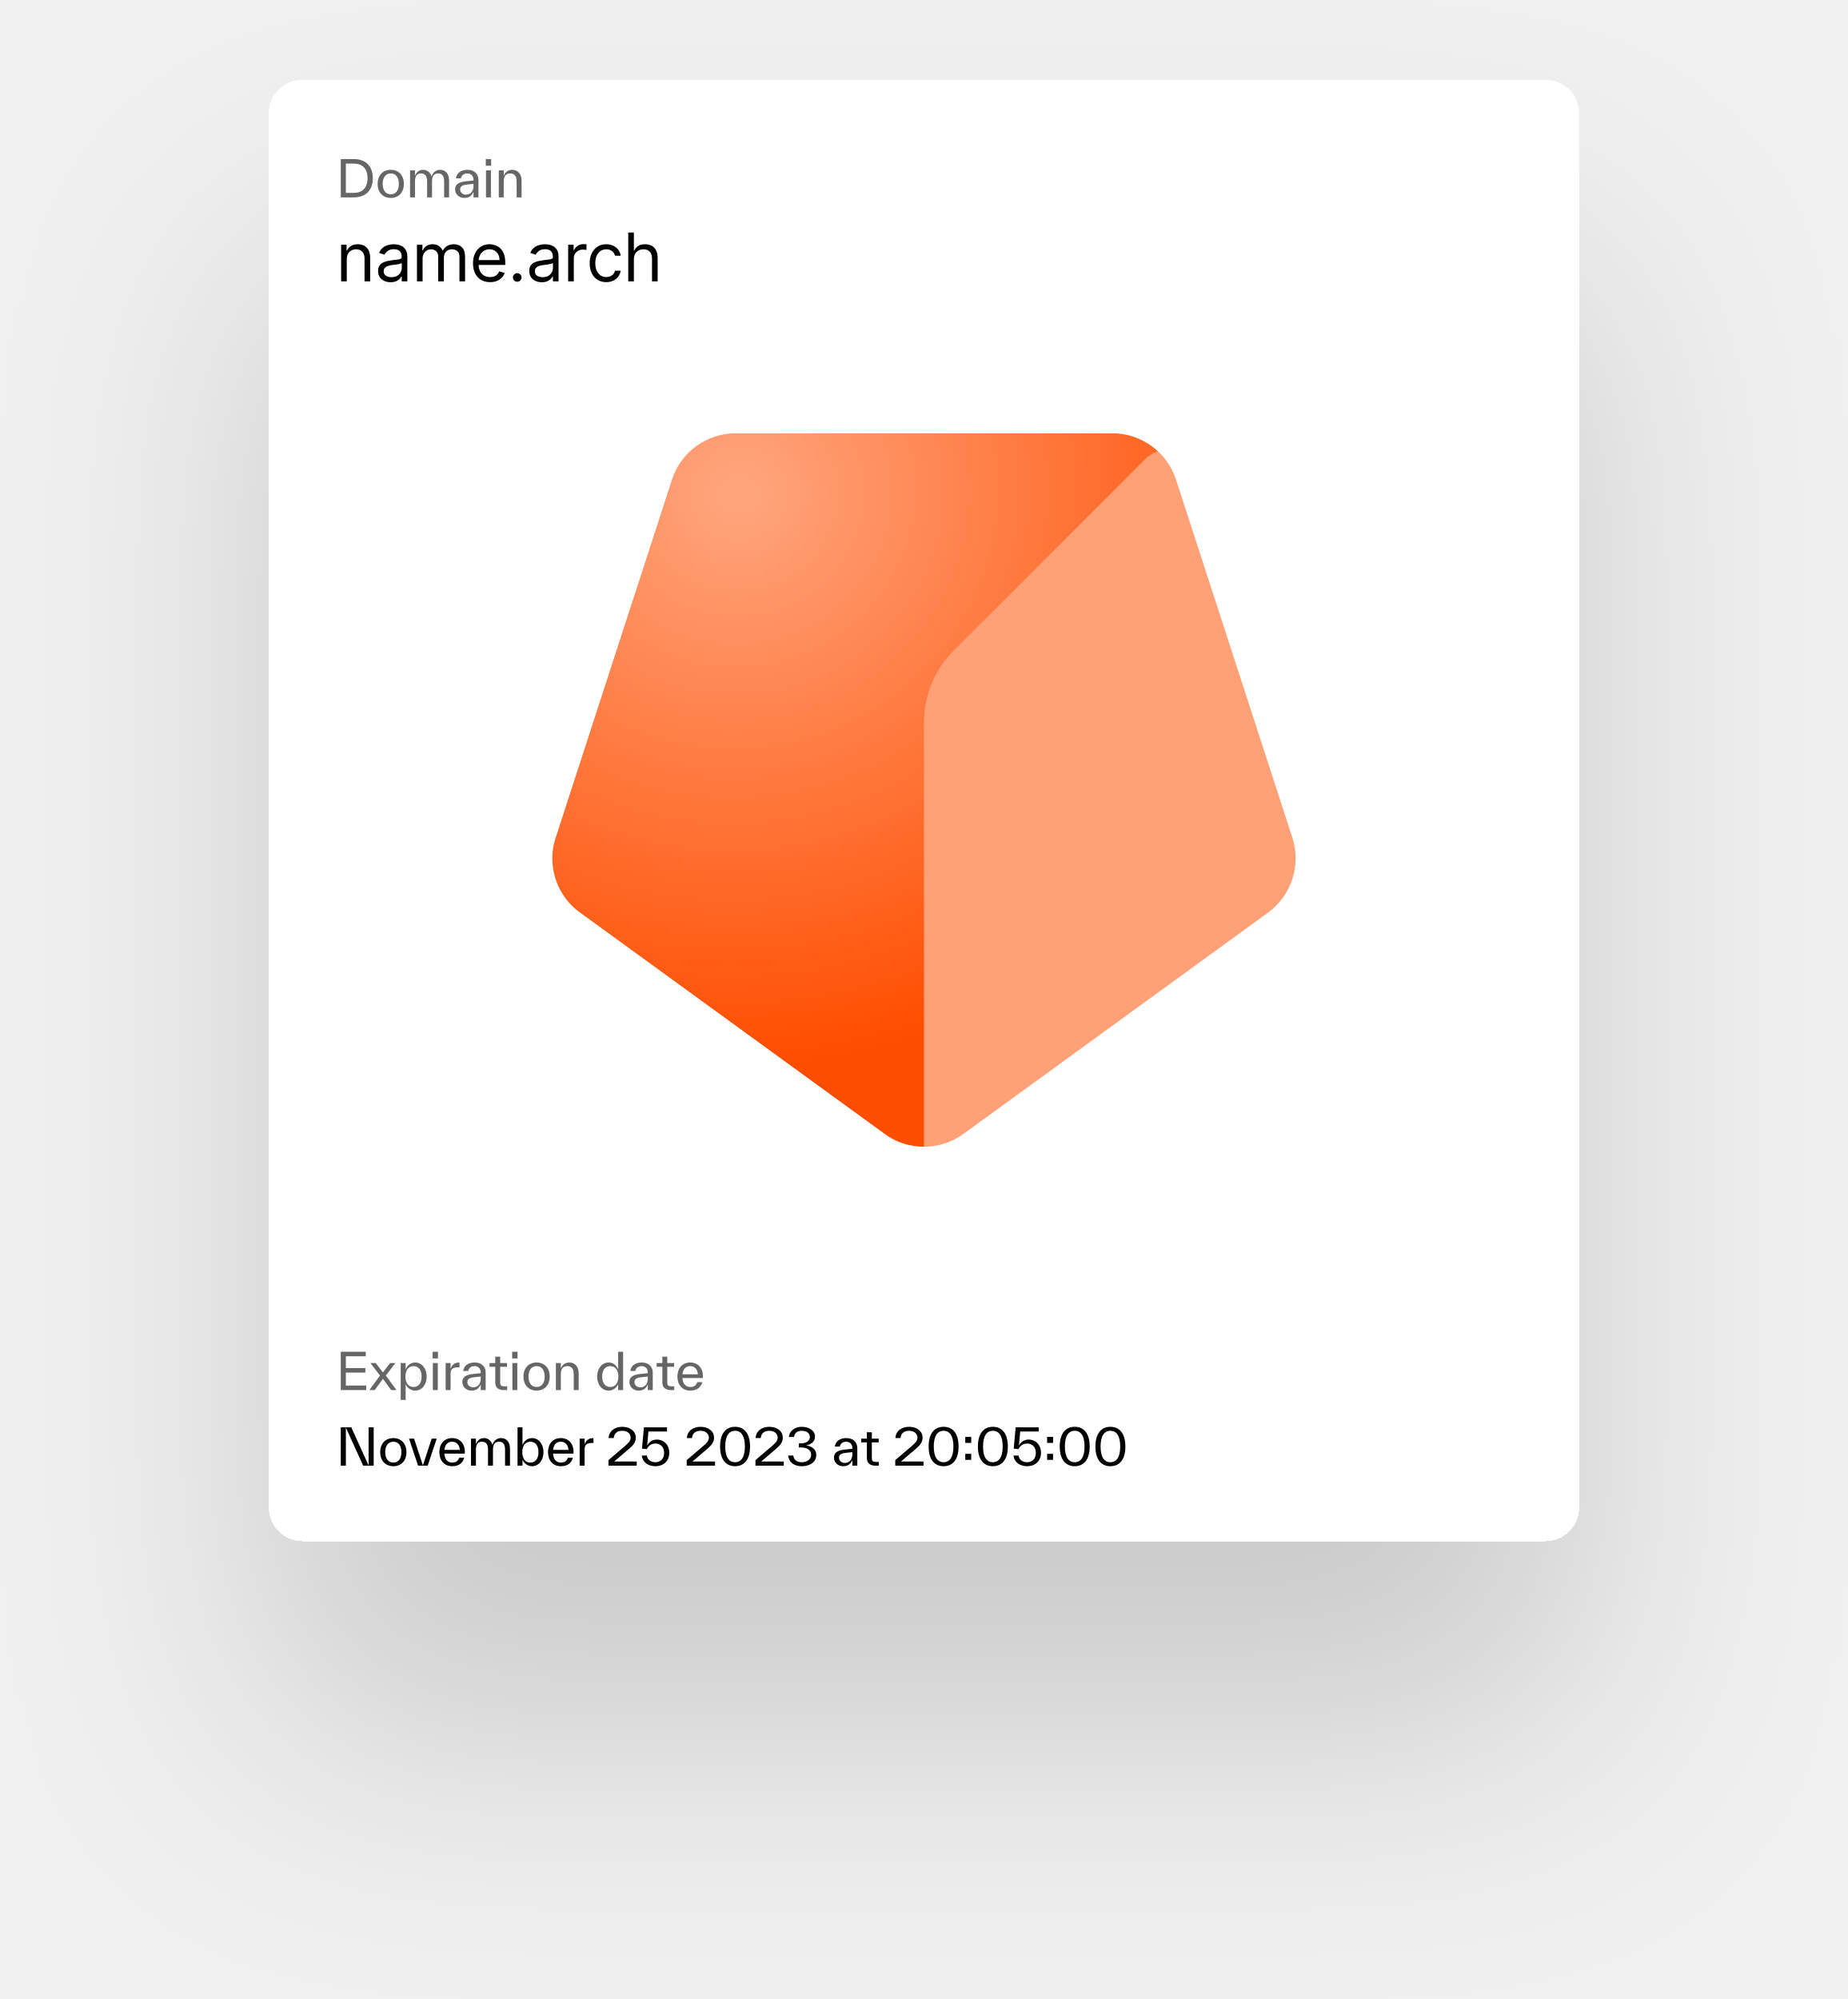
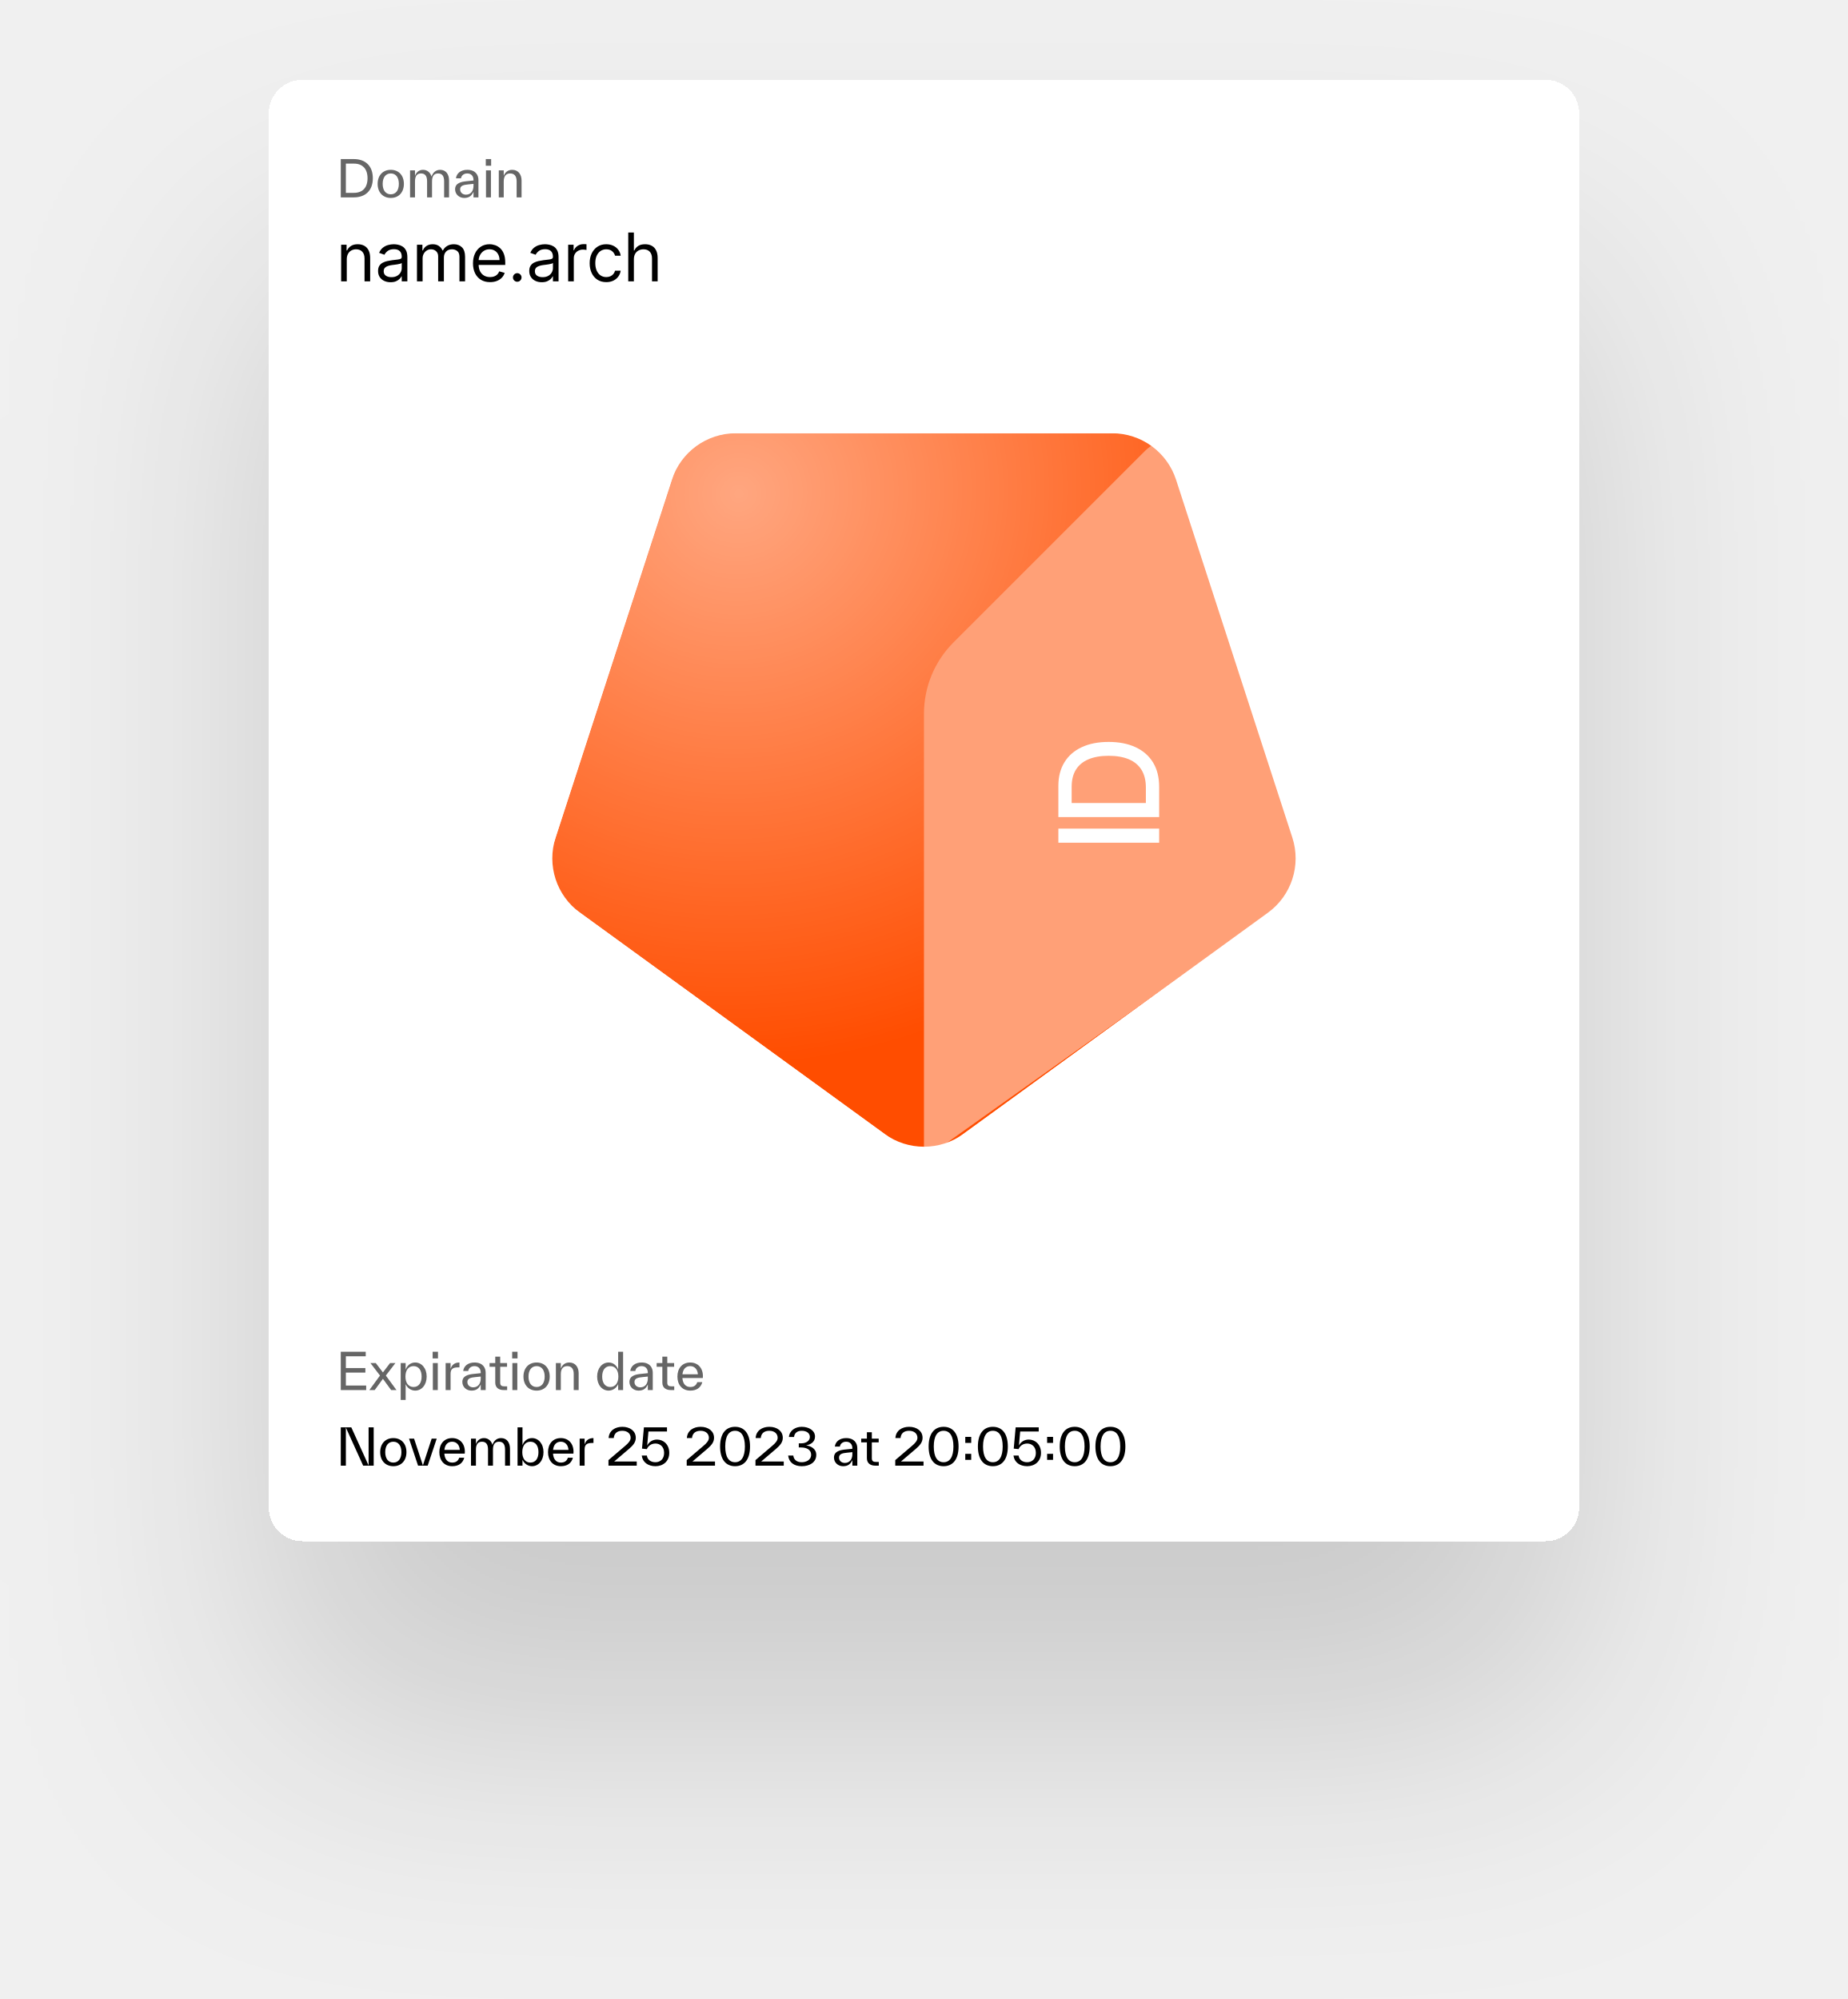
<svg xmlns="http://www.w3.org/2000/svg" width="440" height="476" viewBox="0 0 440 476" fill="none">
-   <g filter="url(#filter0_d_1649_31620)">
+   <g filter="url(#filter0_d_1789_49517)">
    <rect x="64" y="19" width="312" height="348" rx="8" fill="white" shape-rendering="crispEdges" />
    <path d="M81.14 37.88V47H84.248C86.972 47 88.772 45.404 88.772 42.44C88.772 39.476 86.972 37.88 84.248 37.88H81.14ZM82.352 45.92V38.96H84.284C86.324 38.96 87.512 40.208 87.512 42.44C87.512 44.684 86.324 45.92 84.284 45.92H82.352ZM93.047 47.132C94.955 47.132 96.167 45.776 96.167 43.784C96.167 41.792 94.955 40.436 93.047 40.436C91.139 40.436 89.915 41.792 89.915 43.784C89.915 45.776 91.139 47.132 93.047 47.132ZM93.047 46.268C91.823 46.268 91.115 45.296 91.115 43.784C91.115 42.272 91.823 41.3 93.047 41.3C94.271 41.3 94.967 42.272 94.967 43.784C94.967 45.296 94.271 46.268 93.047 46.268ZM104.787 40.436C103.635 40.436 103.011 41.264 102.747 42.044C102.519 41.216 101.835 40.436 100.731 40.436C99.675 40.436 99.099 41.108 98.811 41.876V40.568H97.635V47H98.811V43.196C98.811 41.876 99.315 41.3 100.251 41.3C101.187 41.3 101.691 41.876 101.691 43.172V43.196V47H102.867V43.196C102.867 41.876 103.371 41.3 104.307 41.3C105.243 41.3 105.747 41.876 105.747 43.172V43.196V47H106.923V43.016V42.992C106.923 41.504 106.191 40.436 104.787 40.436ZM111.253 40.436C109.741 40.436 108.709 41.252 108.565 42.464H109.765C109.849 41.852 110.353 41.3 111.253 41.3C112.273 41.3 112.741 42.008 112.741 42.848V42.872V42.98L111.013 43.16C109.861 43.28 108.361 43.568 108.361 45.068C108.361 46.256 109.321 47.132 110.521 47.132C111.769 47.132 112.297 46.58 112.741 45.68V47H113.917V42.884V42.86C113.917 41.66 113.209 40.436 111.253 40.436ZM110.953 46.352C110.209 46.352 109.561 45.896 109.561 45.068C109.561 44.132 110.569 44.012 111.457 43.916L112.741 43.784V44.264C112.741 45.416 112.141 46.352 110.953 46.352ZM116.941 39.464V37.88H115.669V39.464H116.941ZM116.893 47V40.568H115.717V47H116.893ZM121.956 40.436C120.852 40.436 120.228 41.12 119.94 41.876V40.568H118.764V47H119.94V43.196C119.94 41.876 120.54 41.3 121.476 41.3C122.412 41.3 123.012 41.864 123.012 43.172V43.196V47H124.188V43.016V42.992C124.188 41.552 123.408 40.436 121.956 40.436Z" fill="#666666" />
    <path d="M82.568 61.75V67H81.227V58.273H82.523V59.636H82.636C82.841 59.193 83.151 58.837 83.568 58.568C83.985 58.295 84.523 58.159 85.182 58.159C85.773 58.159 86.29 58.28 86.733 58.523C87.176 58.761 87.521 59.125 87.767 59.614C88.013 60.099 88.136 60.712 88.136 61.455V67H86.796V61.545C86.796 60.86 86.617 60.326 86.261 59.943C85.905 59.557 85.417 59.364 84.796 59.364C84.367 59.364 83.985 59.456 83.648 59.642C83.314 59.828 83.051 60.099 82.858 60.455C82.665 60.811 82.568 61.242 82.568 61.75ZM92.995 67.204C92.442 67.204 91.94 67.1 91.489 66.892C91.038 66.68 90.68 66.375 90.415 65.977C90.15 65.576 90.018 65.091 90.018 64.523C90.018 64.023 90.116 63.617 90.313 63.307C90.51 62.992 90.773 62.746 91.103 62.568C91.432 62.39 91.796 62.258 92.194 62.17C92.595 62.08 92.999 62.008 93.404 61.955C93.934 61.886 94.364 61.835 94.694 61.801C95.027 61.763 95.269 61.701 95.421 61.614C95.576 61.526 95.654 61.375 95.654 61.159V61.114C95.654 60.553 95.501 60.117 95.194 59.807C94.891 59.496 94.43 59.341 93.813 59.341C93.173 59.341 92.671 59.481 92.307 59.761C91.944 60.042 91.688 60.341 91.54 60.659L90.268 60.205C90.495 59.674 90.798 59.261 91.177 58.966C91.559 58.667 91.976 58.458 92.427 58.341C92.881 58.22 93.328 58.159 93.768 58.159C94.048 58.159 94.37 58.193 94.734 58.261C95.101 58.326 95.455 58.46 95.796 58.665C96.141 58.869 96.427 59.178 96.654 59.591C96.881 60.004 96.995 60.557 96.995 61.25V67H95.654V65.818H95.586C95.495 66.008 95.343 66.21 95.131 66.426C94.919 66.642 94.637 66.826 94.285 66.977C93.932 67.129 93.502 67.204 92.995 67.204ZM93.199 66C93.73 66 94.177 65.896 94.54 65.688C94.908 65.479 95.184 65.21 95.37 64.881C95.559 64.551 95.654 64.204 95.654 63.841V62.614C95.597 62.682 95.472 62.744 95.279 62.801C95.09 62.854 94.87 62.901 94.62 62.943C94.374 62.981 94.133 63.015 93.898 63.045C93.667 63.072 93.48 63.095 93.336 63.114C92.987 63.159 92.662 63.233 92.359 63.335C92.059 63.434 91.817 63.583 91.631 63.784C91.449 63.981 91.359 64.25 91.359 64.591C91.359 65.057 91.531 65.409 91.876 65.648C92.224 65.883 92.665 66 93.199 66ZM99.282 67V58.273H100.578V59.636H100.691C100.873 59.17 101.167 58.809 101.572 58.551C101.977 58.29 102.464 58.159 103.032 58.159C103.608 58.159 104.087 58.29 104.47 58.551C104.856 58.809 105.157 59.17 105.373 59.636H105.464C105.688 59.186 106.023 58.828 106.47 58.562C106.917 58.294 107.453 58.159 108.078 58.159C108.858 58.159 109.496 58.403 109.993 58.892C110.489 59.377 110.737 60.133 110.737 61.159V67H109.396V61.159C109.396 60.515 109.22 60.055 108.868 59.778C108.515 59.502 108.1 59.364 107.623 59.364C107.01 59.364 106.534 59.549 106.197 59.92C105.86 60.288 105.691 60.754 105.691 61.318V67H104.328V61.023C104.328 60.526 104.167 60.127 103.845 59.824C103.523 59.517 103.108 59.364 102.6 59.364C102.252 59.364 101.926 59.456 101.623 59.642C101.324 59.828 101.082 60.085 100.896 60.415C100.714 60.74 100.623 61.117 100.623 61.545V67H99.282ZM116.688 67.182C115.847 67.182 115.121 66.996 114.511 66.625C113.905 66.25 113.438 65.727 113.108 65.057C112.782 64.383 112.619 63.599 112.619 62.705C112.619 61.811 112.782 61.023 113.108 60.341C113.438 59.655 113.896 59.121 114.483 58.739C115.074 58.352 115.763 58.159 116.551 58.159C117.006 58.159 117.455 58.235 117.898 58.386C118.341 58.538 118.744 58.784 119.108 59.125C119.472 59.462 119.761 59.909 119.977 60.466C120.193 61.023 120.301 61.708 120.301 62.523V63.091H113.574V61.932H118.938C118.938 61.439 118.839 61 118.642 60.614C118.449 60.227 118.172 59.922 117.813 59.699C117.457 59.475 117.036 59.364 116.551 59.364C116.017 59.364 115.555 59.496 115.165 59.761C114.779 60.023 114.481 60.364 114.273 60.784C114.065 61.205 113.96 61.655 113.96 62.136V62.909C113.96 63.568 114.074 64.127 114.301 64.585C114.532 65.04 114.852 65.386 115.261 65.625C115.671 65.86 116.146 65.977 116.688 65.977C117.04 65.977 117.358 65.928 117.642 65.829C117.93 65.727 118.178 65.576 118.386 65.375C118.595 65.171 118.756 64.917 118.869 64.614L120.165 64.977C120.029 65.417 119.799 65.803 119.477 66.136C119.155 66.466 118.758 66.724 118.284 66.909C117.811 67.091 117.279 67.182 116.688 67.182ZM123.158 67.091C122.878 67.091 122.637 66.99 122.437 66.79C122.236 66.589 122.136 66.349 122.136 66.068C122.136 65.788 122.236 65.547 122.437 65.347C122.637 65.146 122.878 65.046 123.158 65.046C123.439 65.046 123.679 65.146 123.88 65.347C124.081 65.547 124.181 65.788 124.181 66.068C124.181 66.254 124.134 66.424 124.039 66.579C123.948 66.735 123.825 66.86 123.67 66.954C123.518 67.046 123.348 67.091 123.158 67.091ZM128.995 67.204C128.442 67.204 127.941 67.1 127.49 66.892C127.039 66.68 126.681 66.375 126.416 65.977C126.151 65.576 126.018 65.091 126.018 64.523C126.018 64.023 126.117 63.617 126.314 63.307C126.511 62.992 126.774 62.746 127.103 62.568C127.433 62.39 127.797 62.258 128.194 62.17C128.596 62.08 128.999 62.008 129.405 61.955C129.935 61.886 130.365 61.835 130.694 61.801C131.028 61.763 131.27 61.701 131.422 61.614C131.577 61.526 131.655 61.375 131.655 61.159V61.114C131.655 60.553 131.501 60.117 131.194 59.807C130.891 59.496 130.431 59.341 129.814 59.341C129.173 59.341 128.672 59.481 128.308 59.761C127.944 60.042 127.689 60.341 127.541 60.659L126.268 60.205C126.495 59.674 126.798 59.261 127.177 58.966C127.56 58.667 127.977 58.458 128.427 58.341C128.882 58.22 129.329 58.159 129.768 58.159C130.048 58.159 130.37 58.193 130.734 58.261C131.102 58.326 131.456 58.46 131.797 58.665C132.141 58.869 132.427 59.178 132.655 59.591C132.882 60.004 132.995 60.557 132.995 61.25V67H131.655V65.818H131.586C131.495 66.008 131.344 66.21 131.132 66.426C130.92 66.642 130.638 66.826 130.285 66.977C129.933 67.129 129.503 67.204 128.995 67.204ZM129.2 66C129.73 66 130.177 65.896 130.541 65.688C130.908 65.479 131.185 65.21 131.37 64.881C131.56 64.551 131.655 64.204 131.655 63.841V62.614C131.598 62.682 131.473 62.744 131.28 62.801C131.09 62.854 130.87 62.901 130.62 62.943C130.374 62.981 130.134 63.015 129.899 63.045C129.668 63.072 129.48 63.095 129.336 63.114C128.988 63.159 128.662 63.233 128.359 63.335C128.06 63.434 127.817 63.583 127.632 63.784C127.45 63.981 127.359 64.25 127.359 64.591C127.359 65.057 127.531 65.409 127.876 65.648C128.225 65.883 128.666 66 129.2 66ZM135.283 67V58.273H136.578V59.591H136.669C136.828 59.159 137.116 58.809 137.533 58.54C137.95 58.271 138.419 58.136 138.942 58.136C139.04 58.136 139.164 58.138 139.311 58.142C139.459 58.146 139.571 58.151 139.647 58.159V59.523C139.601 59.511 139.497 59.494 139.334 59.472C139.175 59.445 139.006 59.432 138.828 59.432C138.404 59.432 138.025 59.521 137.692 59.699C137.362 59.873 137.101 60.115 136.908 60.426C136.719 60.733 136.624 61.083 136.624 61.477V67H135.283ZM144.356 67.182C143.538 67.182 142.833 66.989 142.242 66.602C141.651 66.216 141.197 65.684 140.879 65.006C140.56 64.328 140.401 63.553 140.401 62.682C140.401 61.795 140.564 61.013 140.89 60.335C141.219 59.653 141.678 59.121 142.265 58.739C142.856 58.352 143.545 58.159 144.333 58.159C144.947 58.159 145.5 58.273 145.992 58.5C146.485 58.727 146.888 59.045 147.202 59.455C147.517 59.864 147.712 60.341 147.788 60.886H146.447C146.344 60.489 146.117 60.136 145.765 59.83C145.416 59.519 144.947 59.364 144.356 59.364C143.833 59.364 143.375 59.5 142.981 59.773C142.591 60.042 142.286 60.422 142.066 60.915C141.85 61.403 141.742 61.977 141.742 62.636C141.742 63.311 141.848 63.898 142.06 64.398C142.276 64.898 142.579 65.286 142.969 65.562C143.363 65.839 143.826 65.977 144.356 65.977C144.704 65.977 145.021 65.917 145.305 65.796C145.589 65.674 145.829 65.5 146.026 65.273C146.223 65.046 146.363 64.773 146.447 64.454H147.788C147.712 64.97 147.524 65.434 147.225 65.847C146.93 66.256 146.538 66.581 146.049 66.824C145.564 67.062 145 67.182 144.356 67.182ZM150.929 61.75V67H149.588V55.364H150.929V59.636H151.042C151.247 59.186 151.554 58.828 151.963 58.562C152.376 58.294 152.925 58.159 153.611 58.159C154.205 58.159 154.726 58.278 155.173 58.517C155.62 58.752 155.967 59.114 156.213 59.602C156.463 60.087 156.588 60.705 156.588 61.455V67H155.247V61.545C155.247 60.852 155.067 60.316 154.707 59.938C154.351 59.555 153.857 59.364 153.224 59.364C152.785 59.364 152.391 59.456 152.042 59.642C151.698 59.828 151.425 60.099 151.224 60.455C151.027 60.811 150.929 61.242 150.929 61.75Z" fill="black" />
-     <mask id="mask0_1649_31620" style="mask-type:alpha" maskUnits="userSpaceOnUse" x="131" y="103" width="178" height="171">
+     <mask id="mask0_1789_49517" style="mask-type:alpha" maskUnits="userSpaceOnUse" x="131" y="103" width="178" height="171">
      <path d="M229.404 270C223.796 274.074 216.203 274.074 210.595 270L138.103 217.331C132.495 213.257 130.148 206.035 132.29 199.443L159.98 114.223C162.122 107.63 168.265 103.167 175.197 103.167L264.802 103.167C271.734 103.167 277.877 107.63 280.019 114.223L307.709 199.443C309.851 206.035 307.504 213.257 301.897 217.331L229.404 270Z" fill="#D9D9D9" />
    </mask>
-     <g mask="url(#mask0_1649_31620)">
-       <path d="M220 276.833L128.698 210.498L163.572 103.167L276.427 103.167L311.301 210.498L220 276.833Z" fill="url(#paint0_linear_1649_31620)" />
-       <path d="M220 276.833L128.698 210.498L163.572 103.167L276.427 103.167L311.301 210.498L220 276.833Z" fill="url(#paint1_radial_1649_31620)" fill-opacity="0.5" />
-       <path d="M220 171.941V278L302.66 219.201C311.196 213.129 314.807 202.223 311.583 192.256L285.765 112.456C284.713 109.204 281.684 107 278.265 107C276.175 107 274.169 107.831 272.691 109.309L227.029 154.971C222.529 159.471 220 165.576 220 171.941Z" fill="#FFA077" />
+     <g mask="url(#mask0_1789_49517)">
+       <path d="M220 276.833L128.698 210.498L163.572 103.167L276.427 103.167L311.301 210.498L220 276.833Z" fill="url(#paint0_linear_1789_49517)" />
+       <path d="M220 276.833L128.698 210.498L163.572 103.167L276.427 103.167L311.301 210.498L220 276.833Z" fill="url(#paint1_radial_1789_49517)" fill-opacity="0.5" />
+       <path d="M220 169.941V276L302.66 217.201C311.196 211.129 314.807 200.223 311.583 190.256L285.765 110.456C284.713 107.204 281.684 105 278.265 105C276.175 105 274.169 105.831 272.691 107.309L227.029 152.971C222.529 157.471 220 163.576 220 169.941Z" fill="#FFA077" />
    </g>
+     <path d="M252 197.311H276V200.667H252L252 197.311Z" fill="white" />
+     <path d="M276 187.364V194.565L252 194.565L252 187.136C252 184.957 252.48 183.085 253.441 181.522C254.395 179.958 255.766 178.759 257.555 177.927C259.336 177.087 261.473 176.667 263.965 176.667C266.465 176.667 268.613 177.091 270.41 177.938C272.207 178.778 273.59 179.994 274.559 181.587C275.52 183.18 276 185.105 276 187.364ZM272.836 191.209V187.549C272.836 185.855 272.492 184.447 271.805 183.324C271.109 182.202 270.105 181.362 268.793 180.805C267.473 180.247 265.863 179.969 263.965 179.969C262.082 179.969 260.484 180.247 259.172 180.805C257.859 181.355 256.863 182.177 256.184 183.27C255.504 184.363 255.164 185.721 255.164 187.343L255.164 191.209H272.836Z" fill="white" />
    <path d="M82.352 326.836H86.996V325.756H82.352V322.96H87.08V321.88H81.14V331H87.188V329.92H82.352V326.836ZM91.871 327.544L94.151 324.568H92.879L91.175 326.8L89.471 324.568H88.199L90.479 327.544L87.947 331H89.219L91.175 328.324L93.131 331H94.403L91.871 327.544ZM98.853 324.436C97.653 324.436 96.885 325.264 96.585 326.128V324.568H95.409V333.352H96.585V329.596C96.981 330.52 97.893 331.132 98.853 331.132C100.413 331.132 101.589 329.764 101.589 327.784C101.589 325.804 100.401 324.436 98.853 324.436ZM98.469 330.268C97.245 330.268 96.537 329.296 96.537 327.784C96.537 326.272 97.245 325.3 98.469 325.3C99.693 325.3 100.389 326.272 100.389 327.784C100.389 329.296 99.693 330.268 98.469 330.268ZM104.285 323.464V321.88H103.013V323.464H104.285ZM104.237 331V324.568H103.061V331H104.237ZM107.284 324.568H106.108V331H107.284V327.124C107.284 325.972 107.86 325.6 109.036 325.6H109.396V324.436C108.208 324.436 107.572 325.048 107.284 325.948V324.568ZM112.976 324.436C111.464 324.436 110.432 325.252 110.288 326.464H111.488C111.572 325.852 112.076 325.3 112.976 325.3C113.996 325.3 114.464 326.008 114.464 326.848V326.872V326.98L112.736 327.16C111.584 327.28 110.084 327.568 110.084 329.068C110.084 330.256 111.044 331.132 112.244 331.132C113.492 331.132 114.02 330.58 114.464 329.68V331H115.64V326.884V326.86C115.64 325.66 114.932 324.436 112.976 324.436ZM112.676 330.352C111.932 330.352 111.284 329.896 111.284 329.068C111.284 328.132 112.292 328.012 113.18 327.916L114.464 327.784V328.264C114.464 329.416 113.864 330.352 112.676 330.352ZM120.034 330.112C119.446 330.112 119.098 329.92 119.098 329.236V329.212V325.456H120.73V324.568H119.098V323.044H117.922V324.568H116.566V325.456H117.922V329.212V329.236C117.922 330.46 118.798 331 119.914 331H120.754V330.112H120.034ZM123.223 323.464V321.88H121.951V323.464H123.223ZM123.175 331V324.568H121.999V331H123.175ZM127.769 331.132C129.677 331.132 130.889 329.776 130.889 327.784C130.889 325.792 129.677 324.436 127.769 324.436C125.861 324.436 124.637 325.792 124.637 327.784C124.637 329.776 125.861 331.132 127.769 331.132ZM127.769 330.268C126.545 330.268 125.837 329.296 125.837 327.784C125.837 326.272 126.545 325.3 127.769 325.3C128.993 325.3 129.689 326.272 129.689 327.784C129.689 329.296 128.993 330.268 127.769 330.268ZM135.55 324.436C134.446 324.436 133.822 325.12 133.534 325.876V324.568H132.358V331H133.534V327.196C133.534 325.876 134.134 325.3 135.07 325.3C136.006 325.3 136.606 325.864 136.606 327.172V327.196V331H137.782V327.016V326.992C137.782 325.552 137.002 324.436 135.55 324.436ZM147.185 326.128C146.885 325.264 146.117 324.436 144.917 324.436C143.369 324.436 142.181 325.804 142.181 327.784C142.181 329.764 143.357 331.132 144.917 331.132C145.877 331.132 146.789 330.52 147.185 329.596V331H148.361V321.88H147.185V326.128ZM145.301 330.268C144.077 330.268 143.381 329.296 143.381 327.784C143.381 326.272 144.077 325.3 145.301 325.3C146.525 325.3 147.233 326.272 147.233 327.784C147.233 329.296 146.525 330.268 145.301 330.268ZM152.761 324.436C151.249 324.436 150.217 325.252 150.073 326.464H151.273C151.357 325.852 151.861 325.3 152.761 325.3C153.781 325.3 154.249 326.008 154.249 326.848V326.872V326.98L152.521 327.16C151.369 327.28 149.869 327.568 149.869 329.068C149.869 330.256 150.829 331.132 152.029 331.132C153.277 331.132 153.805 330.58 154.249 329.68V331H155.425V326.884V326.86C155.425 325.66 154.717 324.436 152.761 324.436ZM152.461 330.352C151.717 330.352 151.069 329.896 151.069 329.068C151.069 328.132 152.077 328.012 152.965 327.916L154.249 327.784V328.264C154.249 329.416 153.649 330.352 152.461 330.352ZM159.819 330.112C159.231 330.112 158.883 329.92 158.883 329.236V329.212V325.456H160.515V324.568H158.883V323.044H157.707V324.568H156.351V325.456H157.707V329.212V329.236C157.707 330.46 158.583 331 159.699 331H160.539V330.112H159.819ZM167.366 327.688C167.366 325.708 166.142 324.436 164.342 324.436C162.434 324.436 161.294 325.828 161.294 327.784C161.294 329.716 162.41 331.132 164.354 331.132C165.806 331.132 166.85 330.484 167.222 329.116H166.022C165.782 329.836 165.29 330.268 164.354 330.268C163.286 330.268 162.578 329.524 162.482 328.132H167.342C167.354 327.976 167.366 327.808 167.366 327.688ZM164.342 325.3C165.398 325.3 166.094 326.092 166.166 327.244H162.494C162.638 325.96 163.322 325.3 164.342 325.3Z" fill="#666666" />
    <path d="M87.764 348.952L83.648 339.88H81.14V349H82.352V339.928L86.468 349H88.976V339.88H87.764V348.952ZM93.656 349.132C95.564 349.132 96.776 347.776 96.776 345.784C96.776 343.792 95.564 342.436 93.656 342.436C91.748 342.436 90.524 343.792 90.524 345.784C90.524 347.776 91.748 349.132 93.656 349.132ZM93.656 348.268C92.432 348.268 91.724 347.296 91.724 345.784C91.724 344.272 92.432 343.3 93.656 343.3C94.88 343.3 95.576 344.272 95.576 345.784C95.576 347.296 94.88 348.268 93.656 348.268ZM100.694 348.94L98.594 342.568H97.394L99.542 349H101.834L103.982 342.568H102.782L100.694 348.94ZM110.682 345.688C110.682 343.708 109.458 342.436 107.658 342.436C105.75 342.436 104.61 343.828 104.61 345.784C104.61 347.716 105.726 349.132 107.67 349.132C109.122 349.132 110.166 348.484 110.538 347.116H109.338C109.098 347.836 108.606 348.268 107.67 348.268C106.602 348.268 105.894 347.524 105.798 346.132H110.658C110.67 345.976 110.682 345.808 110.682 345.688ZM107.658 343.3C108.714 343.3 109.41 344.092 109.482 345.244H105.81C105.954 343.96 106.638 343.3 107.658 343.3ZM119.295 342.436C118.143 342.436 117.519 343.264 117.255 344.044C117.027 343.216 116.343 342.436 115.239 342.436C114.183 342.436 113.607 343.108 113.319 343.876V342.568H112.143V349H113.319V345.196C113.319 343.876 113.823 343.3 114.759 343.3C115.695 343.3 116.199 343.876 116.199 345.172V345.196V349H117.375V345.196C117.375 343.876 117.879 343.3 118.815 343.3C119.751 343.3 120.255 343.876 120.255 345.172V345.196V349H121.431V345.016V344.992C121.431 343.504 120.699 342.436 119.295 342.436ZM126.673 342.436C125.473 342.436 124.705 343.264 124.405 344.128V339.88H123.229V349H124.405V347.596C124.801 348.52 125.713 349.132 126.673 349.132C128.233 349.132 129.409 347.764 129.409 345.784C129.409 343.804 128.221 342.436 126.673 342.436ZM126.289 348.268C125.065 348.268 124.357 347.296 124.357 345.784C124.357 344.272 125.065 343.3 126.289 343.3C127.513 343.3 128.209 344.272 128.209 345.784C128.209 347.296 127.513 348.268 126.289 348.268ZM136.557 345.688C136.557 343.708 135.333 342.436 133.533 342.436C131.625 342.436 130.485 343.828 130.485 345.784C130.485 347.716 131.601 349.132 133.545 349.132C134.997 349.132 136.041 348.484 136.413 347.116H135.213C134.973 347.836 134.481 348.268 133.545 348.268C132.477 348.268 131.769 347.524 131.673 346.132H136.533C136.545 345.976 136.557 345.808 136.557 345.688ZM133.533 343.3C134.589 343.3 135.285 344.092 135.357 345.244H131.685C131.829 343.96 132.513 343.3 133.533 343.3ZM139.194 342.568H138.018V349H139.194V345.124C139.194 343.972 139.77 343.6 140.946 343.6H141.306V342.436C140.118 342.436 139.482 343.048 139.194 343.948V342.568ZM149.798 344.98C150.794 344.128 151.382 343.384 151.382 342.364C151.382 340.756 150.002 339.748 148.178 339.748C146.522 339.748 145.022 340.612 144.914 342.424H146.138C146.234 341.272 147.002 340.696 148.178 340.696C149.438 340.696 150.158 341.428 150.158 342.364C150.158 343.072 149.57 343.684 148.862 344.284L144.878 347.68V349H151.61V348.016H146.234L149.798 344.98ZM156.437 342.784C155.273 342.784 154.445 343.468 154.097 344.236L154.397 340.864H158.813V339.88H153.317L152.861 344.944L154.013 345.064C154.361 344.26 155.081 343.732 156.077 343.732C157.097 343.732 158.129 344.428 158.129 345.952C158.129 347.44 157.193 348.184 156.053 348.184C154.901 348.184 154.121 347.524 154.025 346.588H152.801C153.005 348.22 154.325 349.132 156.077 349.132C157.805 349.132 159.353 348.04 159.353 345.952C159.353 343.864 157.877 342.784 156.437 342.784ZM168.43 344.98C169.426 344.128 170.014 343.384 170.014 342.364C170.014 340.756 168.634 339.748 166.81 339.748C165.154 339.748 163.654 340.612 163.546 342.424H164.77C164.866 341.272 165.634 340.696 166.81 340.696C168.07 340.696 168.79 341.428 168.79 342.364C168.79 343.072 168.202 343.684 167.494 344.284L163.51 347.68V349H170.242V348.016H164.866L168.43 344.98ZM175.021 349.132C177.253 349.132 178.585 347.476 178.585 344.44C178.585 341.404 177.253 339.748 175.021 339.748C172.789 339.748 171.457 341.404 171.457 344.44C171.457 347.476 172.789 349.132 175.021 349.132ZM175.021 348.184C173.545 348.184 172.681 346.936 172.681 344.44C172.681 341.944 173.545 340.696 175.021 340.696C176.497 340.696 177.361 341.944 177.361 344.44C177.361 346.936 176.497 348.184 175.021 348.184ZM184.802 344.98C185.798 344.128 186.386 343.384 186.386 342.364C186.386 340.756 185.006 339.748 183.182 339.748C181.526 339.748 180.026 340.612 179.918 342.424H181.142C181.238 341.272 182.006 340.696 183.182 340.696C184.442 340.696 185.162 341.428 185.162 342.364C185.162 343.072 184.574 343.684 183.866 344.284L179.882 347.68V349H186.614V348.016H181.238L184.802 344.98ZM191.933 344.176C192.905 343.984 194.057 343.456 194.057 342.064C194.057 340.648 192.617 339.748 190.889 339.748C189.353 339.748 187.985 340.648 187.841 342.172H189.065C189.149 341.296 189.773 340.696 190.889 340.696C192.089 340.696 192.833 341.308 192.833 342.16C192.833 343.012 192.041 343.684 190.757 343.684H190.193V344.668H190.757C192.065 344.668 193.133 345.232 193.133 346.384C193.133 347.704 191.873 348.184 190.901 348.184C189.641 348.184 188.993 347.524 188.885 346.588H187.661C187.829 348.148 188.993 349.132 190.901 349.132C192.749 349.132 194.357 348.232 194.357 346.432C194.357 344.872 192.917 344.296 191.933 344.176ZM201.464 342.436C199.952 342.436 198.92 343.252 198.776 344.464H199.976C200.06 343.852 200.564 343.3 201.464 343.3C202.484 343.3 202.952 344.008 202.952 344.848V344.872V344.98L201.224 345.16C200.072 345.28 198.572 345.568 198.572 347.068C198.572 348.256 199.532 349.132 200.732 349.132C201.98 349.132 202.508 348.58 202.952 347.68V349H204.128V344.884V344.86C204.128 343.66 203.42 342.436 201.464 342.436ZM201.164 348.352C200.42 348.352 199.772 347.896 199.772 347.068C199.772 346.132 200.78 346.012 201.668 345.916L202.952 345.784V346.264C202.952 347.416 202.352 348.352 201.164 348.352ZM208.522 348.112C207.934 348.112 207.586 347.92 207.586 347.236V347.212V343.456H209.218V342.568H207.586V341.044H206.41V342.568H205.054V343.456H206.41V347.212V347.236C206.41 348.46 207.286 349 208.402 349H209.242V348.112H208.522ZM218.083 344.98C219.079 344.128 219.667 343.384 219.667 342.364C219.667 340.756 218.287 339.748 216.463 339.748C214.807 339.748 213.307 340.612 213.199 342.424H214.423C214.519 341.272 215.287 340.696 216.463 340.696C217.723 340.696 218.443 341.428 218.443 342.364C218.443 343.072 217.855 343.684 217.147 344.284L213.163 347.68V349H219.895V348.016H214.519L218.083 344.98ZM224.674 349.132C226.906 349.132 228.238 347.476 228.238 344.44C228.238 341.404 226.906 339.748 224.674 339.748C222.442 339.748 221.11 341.404 221.11 344.44C221.11 347.476 222.442 349.132 224.674 349.132ZM224.674 348.184C223.198 348.184 222.334 346.936 222.334 344.44C222.334 341.944 223.198 340.696 224.674 340.696C226.15 340.696 227.014 341.944 227.014 344.44C227.014 346.936 226.15 348.184 224.674 348.184ZM231.25 343.588V342.148H229.834V343.588H231.25ZM231.25 347.62V346.18H229.834V347.62H231.25ZM236.404 349.132C238.636 349.132 239.968 347.476 239.968 344.44C239.968 341.404 238.636 339.748 236.404 339.748C234.172 339.748 232.84 341.404 232.84 344.44C232.84 347.476 234.172 349.132 236.404 349.132ZM236.404 348.184C234.928 348.184 234.064 346.936 234.064 344.44C234.064 341.944 234.928 340.696 236.404 340.696C237.88 340.696 238.744 341.944 238.744 344.44C238.744 346.936 237.88 348.184 236.404 348.184ZM244.948 342.784C243.784 342.784 242.956 343.468 242.608 344.236L242.908 340.864H247.324V339.88H241.828L241.372 344.944L242.524 345.064C242.872 344.26 243.592 343.732 244.588 343.732C245.608 343.732 246.64 344.428 246.64 345.952C246.64 347.44 245.704 348.184 244.564 348.184C243.412 348.184 242.632 347.524 242.536 346.588H241.312C241.516 348.22 242.836 349.132 244.588 349.132C246.316 349.132 247.864 348.04 247.864 345.952C247.864 343.864 246.388 342.784 244.948 342.784ZM250.738 343.588V342.148H249.322V343.588H250.738ZM250.738 347.62V346.18H249.322V347.62H250.738ZM255.893 349.132C258.125 349.132 259.457 347.476 259.457 344.44C259.457 341.404 258.125 339.748 255.893 339.748C253.661 339.748 252.329 341.404 252.329 344.44C252.329 347.476 253.661 349.132 255.893 349.132ZM255.893 348.184C254.417 348.184 253.553 346.936 253.553 344.44C253.553 341.944 254.417 340.696 255.893 340.696C257.369 340.696 258.233 341.944 258.233 344.44C258.233 346.936 257.369 348.184 255.893 348.184ZM264.389 349.132C266.621 349.132 267.953 347.476 267.953 344.44C267.953 341.404 266.621 339.748 264.389 339.748C262.157 339.748 260.825 341.404 260.825 344.44C260.825 347.476 262.157 349.132 264.389 349.132ZM264.389 348.184C262.913 348.184 262.049 346.936 262.049 344.44C262.049 341.944 262.913 340.696 264.389 340.696C265.865 340.696 266.729 341.944 266.729 344.44C266.729 346.936 265.865 348.184 264.389 348.184Z" fill="black" />
  </g>
  <defs>
-     <filter id="filter0_d_1649_31620" x="0" y="0" width="440" height="476" filterUnits="userSpaceOnUse" color-interpolation-filters="sRGB">
+     <filter id="filter0_d_1789_49517" x="0" y="0" width="440" height="476" filterUnits="userSpaceOnUse" color-interpolation-filters="sRGB">
      <feFlood flood-opacity="0" result="BackgroundImageFix" />
      <feColorMatrix in="SourceAlpha" type="matrix" values="0 0 0 0 0 0 0 0 0 0 0 0 0 0 0 0 0 0 127 0" result="hardAlpha" />
      <feOffset dy="45" />
      <feGaussianBlur stdDeviation="32" />
      <feComposite in2="hardAlpha" operator="out" />
      <feColorMatrix type="matrix" values="0 0 0 0 0 0 0 0 0 0 0 0 0 0 0 0 0 0 0.16 0" />
-       <feBlend mode="normal" in2="BackgroundImageFix" result="effect1_dropShadow_1649_31620" />
-       <feBlend mode="normal" in="SourceGraphic" in2="effect1_dropShadow_1649_31620" result="shape" />
+       <feBlend mode="normal" in2="BackgroundImageFix" result="effect1_dropShadow_1789_49517" />
+       <feBlend mode="normal" in="SourceGraphic" in2="effect1_dropShadow_1789_49517" result="shape" />
    </filter>
-     <linearGradient id="paint0_linear_1649_31620" x1="220" y1="103.167" x2="220" y2="276.833" gradientUnits="userSpaceOnUse">
+     <linearGradient id="paint0_linear_1789_49517" x1="220" y1="103.167" x2="220" y2="276.833" gradientUnits="userSpaceOnUse">
      <stop stop-color="#FF4D00" />
      <stop offset="1" stop-color="#FF4D00" />
    </linearGradient>
-     <radialGradient id="paint1_radial_1649_31620" cx="0" cy="0" r="1" gradientUnits="userSpaceOnUse" gradientTransform="translate(175.5 117.5) rotate(70.8988) scale(135.987 138.884)">
+     <radialGradient id="paint1_radial_1789_49517" cx="0" cy="0" r="1" gradientUnits="userSpaceOnUse" gradientTransform="translate(175.5 117.5) rotate(70.8988) scale(135.987 138.884)">
      <stop stop-color="white" />
      <stop offset="1" stop-color="white" stop-opacity="0" />
    </radialGradient>
  </defs>
</svg>
